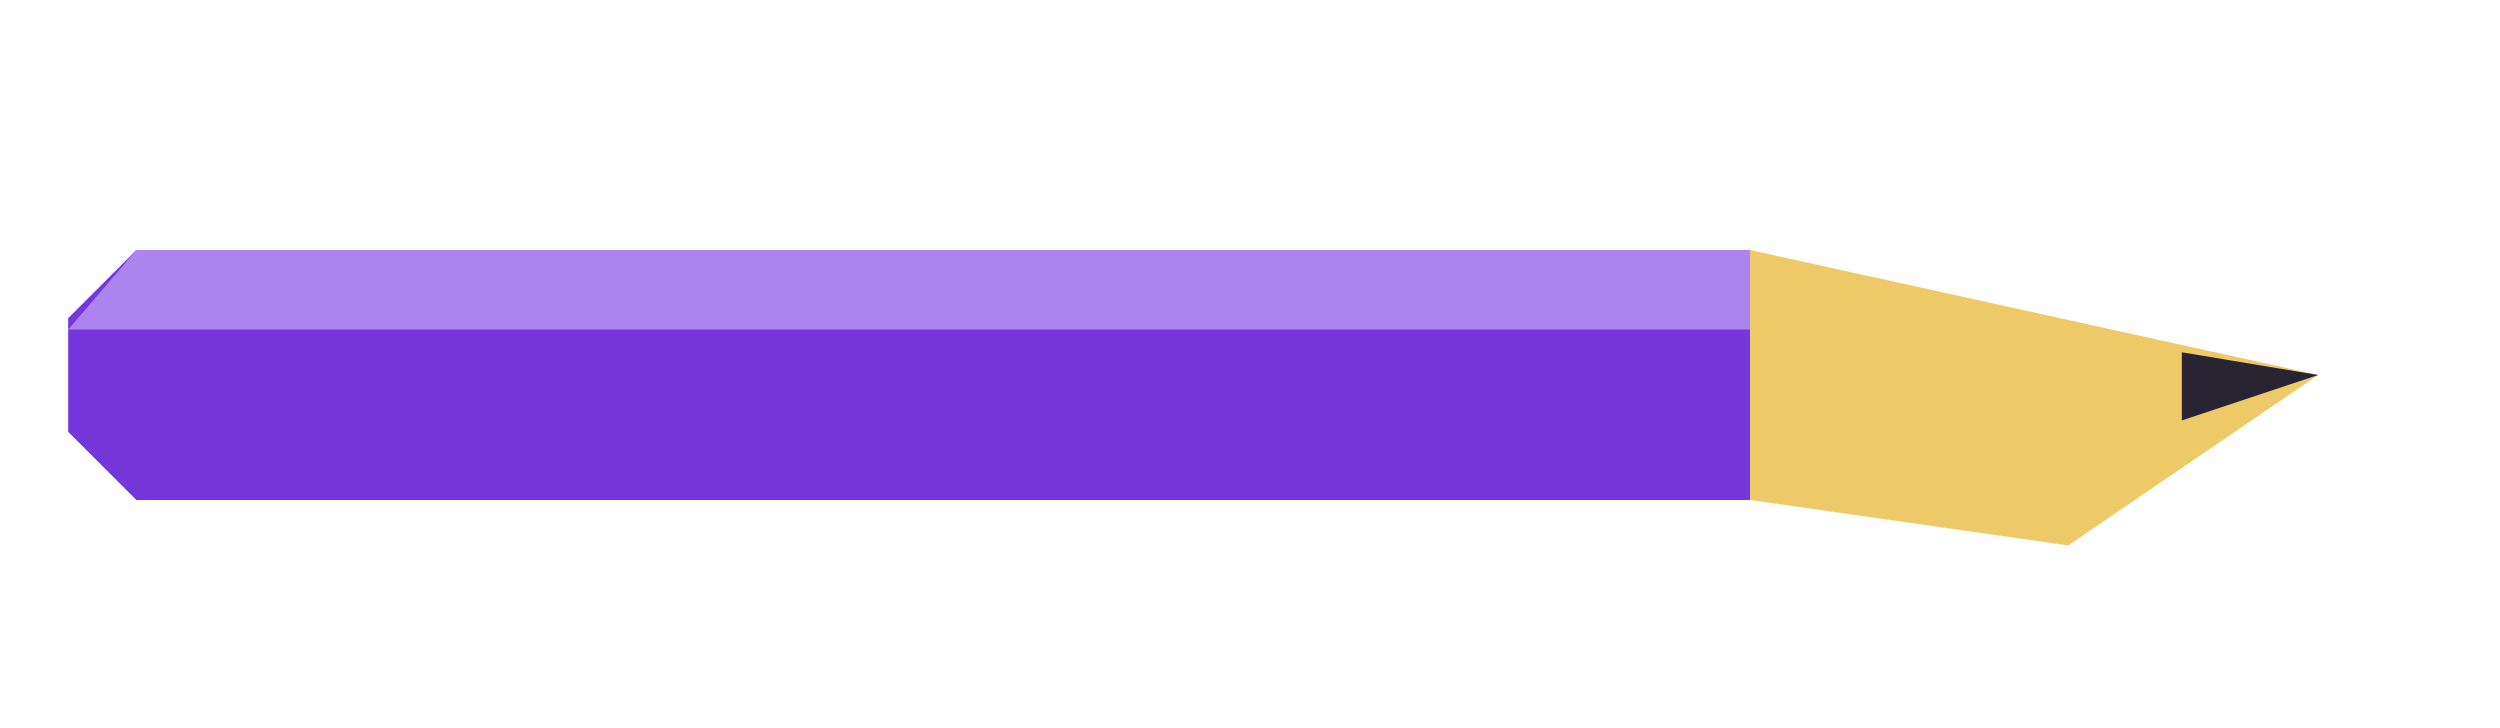
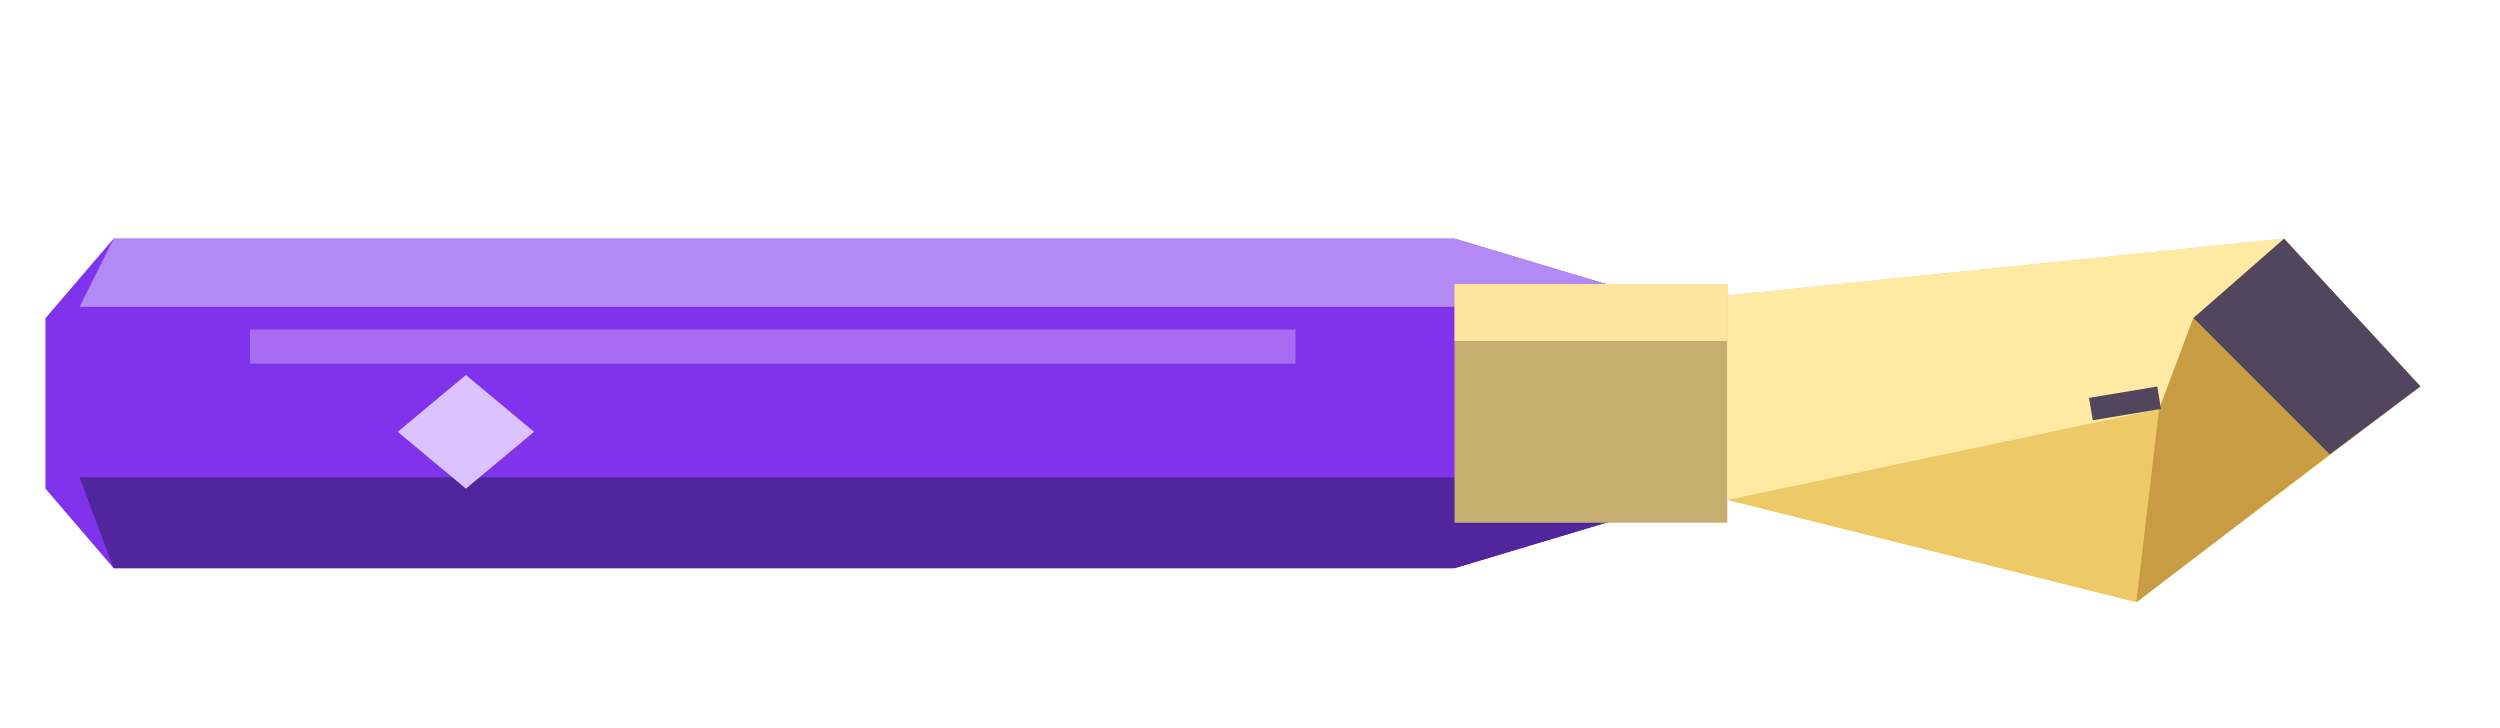
<svg xmlns="http://www.w3.org/2000/svg" viewBox="0 0 220 64">
-   <path d="M12 22H154V44H12L6 38V28Z" fill="#7536db" />
-   <path d="M12 22H154V29H6Z" fill="#ad83f0" />
-   <path d="M154 22 204 33 182 48 154 44Z" fill="#edc968" />
-   <path d="m192 31 12 2-12 4Z" fill="#292432" />
+   <path d="M10 21h118l20 6v17l-20 6H10l-6-7V28Z" fill="#8033ed" />
+   <path d="M10 21h118l20 6H7Z" fill="#b38af5" />
+   <path d="M7 42h141v2l-20 6H10Z" fill="#51259b" />
+   <path d="M22 29h92v3H22Z" fill="#a76cf2" />
+   <path d="m35 38 6-5 6 5-6 5Z" fill="#dcc2ff" />
+   <path d="M128 25h24v21h-24Z" fill="#c6ad70" />
+   <path d="M128 25h24v5h-24Z" fill="#ffe4a0" />
+   <path d="m152 26 49-5 12 13-25 19-36-9Z" fill="#edc968" />
+   <path d="m152 26 49-5-11 15-38 8Z" fill="#ffe9a3" />
+   <path d="m201 21 12 13-8 6-12-12Z" fill="#51465d" />
+   <path d="m193 28 12 12-17 13 2-17Z" fill="#c79c42" />
+   <path d="m184 36 6-1" stroke="#51465d" stroke-width="2" />
</svg>
